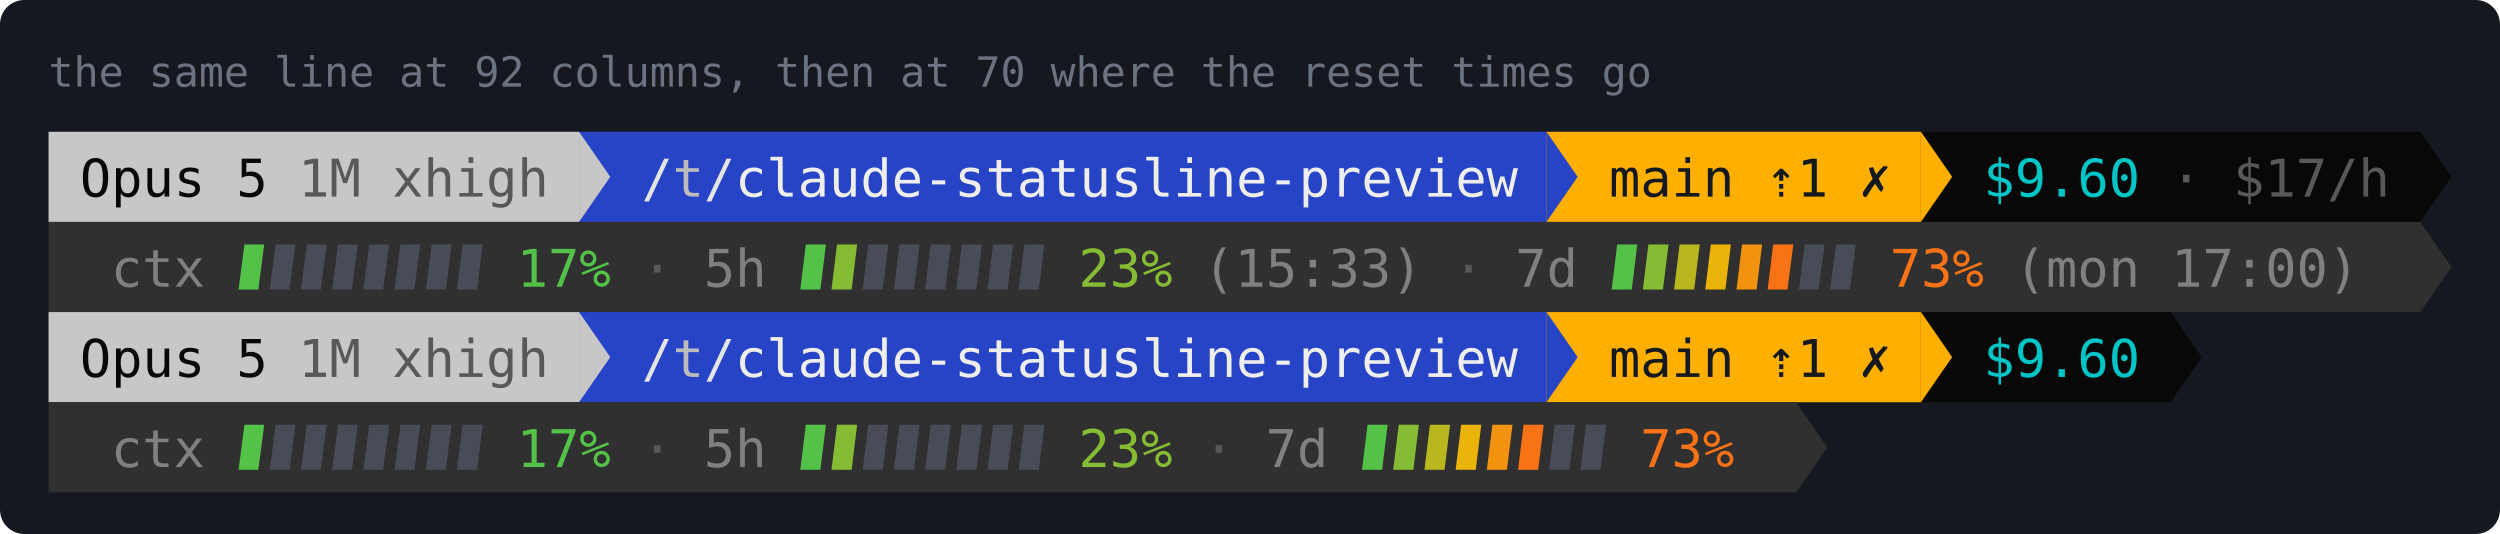
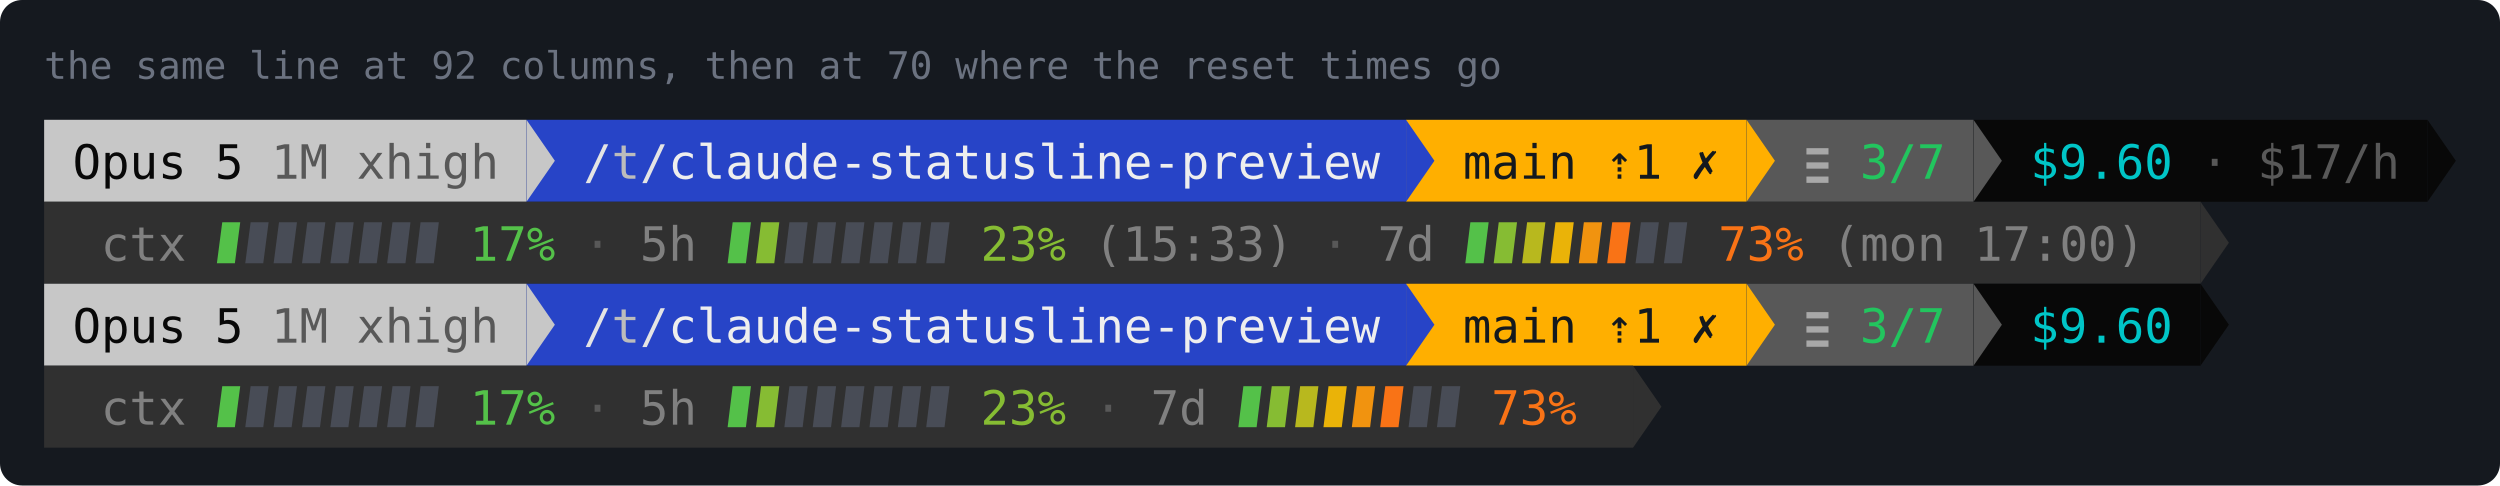
- <svg xmlns="http://www.w3.org/2000/svg" width="721" height="154" viewBox="0 0 721.0 154.0" font-family="ui-monospace, SFMono-Regular, Menlo, DejaVu Sans Mono, Consolas, monospace" font-size="15.0">
-   <rect width="721.0" height="154.0" rx="7" fill="#15191f" />
+ <svg xmlns="http://www.w3.org/2000/svg" width="793" height="154" viewBox="0 0 793.0 154.0" font-family="ui-monospace, SFMono-Regular, Menlo, DejaVu Sans Mono, Consolas, monospace" font-size="15.0">
+   <rect width="793.0" height="154.0" rx="7" fill="#15191f" />
  <text x="14.0" y="25.0" fill="#6b7280" font-size="12">the same line at 92 columns, then at 70 where the reset times go</text>
  <rect x="14.0" y="38.0" width="153.0" height="26.0" fill="#c7c7c7" />
  <rect x="167.0" y="38.0" width="279.0" height="26.0" fill="#2744c7" />
  <rect x="446.0" y="38.0" width="108.0" height="26.0" fill="#ffaf00" />
-   <rect x="554.0" y="38.0" width="144.0" height="26.0" fill="#080808" />
+   <rect x="554.0" y="38.0" width="72.0" height="26.0" fill="#585858" />
+   <rect x="626.0" y="38.0" width="144.0" height="26.0" fill="#080808" />
  <text x="14.0" y="56.7" fill="#080808" textLength="72.0" lengthAdjust="spacingAndGlyphs" xml:space="preserve"> Opus 5 </text>
  <text x="86.0" y="56.7" fill="#585858" textLength="72.0" lengthAdjust="spacingAndGlyphs" xml:space="preserve">1M xhigh</text>
  <text x="158.0" y="56.7" fill="#080808" textLength="9.0" lengthAdjust="spacingAndGlyphs" xml:space="preserve"> </text>
  <polygon points="167.0,38.0 176.0,51.0 167.0,64.0" fill="#c7c7c7" />
  <text x="176.0" y="56.7" fill="#e4e4e4" textLength="18.0" lengthAdjust="spacingAndGlyphs" xml:space="preserve"> /</text>
  <text x="194.0" y="56.7" fill="#bcbcbc" textLength="9.0" lengthAdjust="spacingAndGlyphs" xml:space="preserve">t</text>
  <text x="203.0" y="56.7" fill="#e4e4e4" textLength="9.0" lengthAdjust="spacingAndGlyphs" xml:space="preserve">/</text>
  <text x="212.0" y="56.7" fill="#eeeeee" textLength="225.0" lengthAdjust="spacingAndGlyphs" xml:space="preserve">claude-statusline-preview</text>
  <text x="437.0" y="56.7" fill="#e4e4e4" textLength="9.0" lengthAdjust="spacingAndGlyphs" xml:space="preserve"> </text>
  <polygon points="446.0,38.0 455.0,51.0 446.0,64.0" fill="#2744c7" />
  <text x="455.0" y="56.7" fill="#14191e" textLength="99.0" lengthAdjust="spacingAndGlyphs" xml:space="preserve"> main ⇡1 ✗ </text>
  <polygon points="554.0,38.0 563.0,51.0 554.0,64.0" fill="#ffaf00" />
-   <text x="563.0" y="56.7" fill="#00c5c7" textLength="63.0" lengthAdjust="spacingAndGlyphs" xml:space="preserve"> $9.60 </text>
-   <text x="626.0" y="56.7" fill="#585858" textLength="63.0" lengthAdjust="spacingAndGlyphs" xml:space="preserve">· $17/h</text>
-   <text x="689.0" y="56.7" fill="#00c5c7" textLength="9.0" lengthAdjust="spacingAndGlyphs" xml:space="preserve"> </text>
-   <polygon points="698.0,38.0 707.0,51.0 698.0,64.0" fill="#080808" />
+   <text x="563.0" y="56.7" fill="#d0d0d0" textLength="9.0" lengthAdjust="spacingAndGlyphs" xml:space="preserve"> </text>
+   <rect x="573.0" y="47.0" width="7.0" height="2" fill="#a8a8a8" />
+   <rect x="573.0" y="51.5" width="7.0" height="2" fill="#a8a8a8" />
+   <rect x="573.0" y="56.0" width="7.0" height="2" fill="#a8a8a8" />
+   <text x="581.0" y="56.7" fill="#a8a8a8" textLength="9.0" lengthAdjust="spacingAndGlyphs" xml:space="preserve"> </text>
+   <text x="590.0" y="56.7" fill="#22c55e" textLength="27.0" lengthAdjust="spacingAndGlyphs" xml:space="preserve">3/7</text>
+   <text x="617.0" y="56.7" fill="#d0d0d0" textLength="9.0" lengthAdjust="spacingAndGlyphs" xml:space="preserve"> </text>
+   <polygon points="626.0,38.0 635.0,51.0 626.0,64.0" fill="#585858" />
+   <text x="635.0" y="56.7" fill="#00c5c7" textLength="63.0" lengthAdjust="spacingAndGlyphs" xml:space="preserve"> $9.60 </text>
+   <text x="698.0" y="56.7" fill="#585858" textLength="63.0" lengthAdjust="spacingAndGlyphs" xml:space="preserve">· $17/h</text>
+   <text x="761.0" y="56.7" fill="#00c5c7" textLength="9.0" lengthAdjust="spacingAndGlyphs" xml:space="preserve"> </text>
+   <polygon points="770.0,38.0 779.0,51.0 770.0,64.0" fill="#080808" />
  <rect x="14.0" y="64.0" width="684.0" height="26.0" fill="#303030" />
  <text x="14.0" y="82.7" fill="#bcbcbc" textLength="18.0" lengthAdjust="spacingAndGlyphs" xml:space="preserve">  </text>
  <text x="32.0" y="82.7" fill="#808080" textLength="36.0" lengthAdjust="spacingAndGlyphs" xml:space="preserve">ctx </text>
  <polygon points="70.5,70.5 76.2,70.5 74.5,83.5 68.8,83.5" fill="#54c149" />
  <polygon points="79.5,70.5 85.2,70.5 83.5,83.5 77.8,83.5" fill="#484c56" />
  <polygon points="88.5,70.5 94.2,70.5 92.5,83.5 86.8,83.5" fill="#484c56" />
  <polygon points="97.5,70.5 103.2,70.5 101.5,83.5 95.8,83.5" fill="#484c56" />
  <polygon points="106.5,70.5 112.2,70.5 110.5,83.5 104.8,83.5" fill="#484c56" />
  <polygon points="115.5,70.5 121.2,70.5 119.5,83.5 113.8,83.5" fill="#484c56" />
  <polygon points="124.5,70.5 130.2,70.5 128.6,83.5 122.8,83.5" fill="#484c56" />
  <polygon points="133.4,70.5 139.2,70.5 137.6,83.5 131.8,83.5" fill="#484c56" />
  <text x="140.0" y="82.7" fill="#54c149" textLength="36.0" lengthAdjust="spacingAndGlyphs" xml:space="preserve"> 17%</text>
  <text x="176.0" y="82.7" fill="#585858" textLength="27.0" lengthAdjust="spacingAndGlyphs" xml:space="preserve"> · </text>
  <text x="203.0" y="82.7" fill="#808080" textLength="27.0" lengthAdjust="spacingAndGlyphs" xml:space="preserve">5h </text>
  <polygon points="232.4,70.5 238.2,70.5 236.6,83.5 230.8,83.5" fill="#54c149" />
  <polygon points="241.4,70.5 247.2,70.5 245.6,83.5 239.8,83.5" fill="#86bc33" />
  <polygon points="250.4,70.5 256.2,70.5 254.6,83.5 248.8,83.5" fill="#484c56" />
  <polygon points="259.4,70.5 265.2,70.5 263.6,83.5 257.8,83.5" fill="#484c56" />
  <polygon points="268.4,70.5 274.2,70.5 272.6,83.5 266.8,83.5" fill="#484c56" />
  <polygon points="277.4,70.5 283.2,70.5 281.6,83.5 275.8,83.5" fill="#484c56" />
  <polygon points="286.4,70.5 292.2,70.5 290.6,83.5 284.8,83.5" fill="#484c56" />
  <polygon points="295.4,70.5 301.2,70.5 299.6,83.5 293.8,83.5" fill="#484c56" />
  <text x="302.0" y="82.7" fill="#86bc33" textLength="36.0" lengthAdjust="spacingAndGlyphs" xml:space="preserve"> 23%</text>
  <text x="338.0" y="82.7" fill="#808080" textLength="72.0" lengthAdjust="spacingAndGlyphs" xml:space="preserve"> (15:33)</text>
  <text x="410.0" y="82.7" fill="#585858" textLength="27.0" lengthAdjust="spacingAndGlyphs" xml:space="preserve"> · </text>
  <text x="437.0" y="82.7" fill="#808080" textLength="27.0" lengthAdjust="spacingAndGlyphs" xml:space="preserve">7d </text>
  <polygon points="466.4,70.5 472.2,70.5 470.6,83.5 464.8,83.5" fill="#54c149" />
  <polygon points="475.4,70.5 481.2,70.5 479.6,83.5 473.8,83.5" fill="#86bc33" />
  <polygon points="484.4,70.5 490.2,70.5 488.6,83.5 482.8,83.5" fill="#b8b81e" />
  <polygon points="493.4,70.5 499.2,70.5 497.6,83.5 491.8,83.5" fill="#eab308" />
  <polygon points="502.4,70.5 508.2,70.5 506.6,83.5 500.8,83.5" fill="#f1930f" />
  <polygon points="511.4,70.5 517.2,70.5 515.5,83.5 509.8,83.5" fill="#f97316" />
  <polygon points="520.5,70.5 526.2,70.5 524.5,83.5 518.8,83.5" fill="#484c56" />
  <polygon points="529.5,70.5 535.2,70.5 533.5,83.5 527.8,83.5" fill="#484c56" />
  <text x="536.0" y="82.7" fill="#f97316" textLength="36.0" lengthAdjust="spacingAndGlyphs" xml:space="preserve"> 73%</text>
  <text x="572.0" y="82.7" fill="#808080" textLength="126.0" lengthAdjust="spacingAndGlyphs" xml:space="preserve"> (mon 17:00)  </text>
  <polygon points="698.0,64.0 707.0,77.0 698.0,90.0" fill="#303030" />
  <rect x="14.0" y="90.0" width="153.0" height="26.0" fill="#c7c7c7" />
  <rect x="167.0" y="90.0" width="279.0" height="26.0" fill="#2744c7" />
  <rect x="446.0" y="90.0" width="108.0" height="26.0" fill="#ffaf00" />
-   <rect x="554.0" y="90.0" width="72.0" height="26.0" fill="#080808" />
+   <rect x="554.0" y="90.0" width="72.0" height="26.0" fill="#585858" />
+   <rect x="626.0" y="90.0" width="72.0" height="26.0" fill="#080808" />
  <text x="14.0" y="108.7" fill="#080808" textLength="72.0" lengthAdjust="spacingAndGlyphs" xml:space="preserve"> Opus 5 </text>
  <text x="86.0" y="108.7" fill="#585858" textLength="72.0" lengthAdjust="spacingAndGlyphs" xml:space="preserve">1M xhigh</text>
  <text x="158.0" y="108.7" fill="#080808" textLength="9.0" lengthAdjust="spacingAndGlyphs" xml:space="preserve"> </text>
  <polygon points="167.0,90.0 176.0,103.0 167.0,116.0" fill="#c7c7c7" />
  <text x="176.0" y="108.7" fill="#e4e4e4" textLength="18.0" lengthAdjust="spacingAndGlyphs" xml:space="preserve"> /</text>
  <text x="194.0" y="108.7" fill="#bcbcbc" textLength="9.0" lengthAdjust="spacingAndGlyphs" xml:space="preserve">t</text>
  <text x="203.0" y="108.7" fill="#e4e4e4" textLength="9.0" lengthAdjust="spacingAndGlyphs" xml:space="preserve">/</text>
  <text x="212.0" y="108.7" fill="#eeeeee" textLength="225.0" lengthAdjust="spacingAndGlyphs" xml:space="preserve">claude-statusline-preview</text>
  <text x="437.0" y="108.7" fill="#e4e4e4" textLength="9.0" lengthAdjust="spacingAndGlyphs" xml:space="preserve"> </text>
  <polygon points="446.0,90.0 455.0,103.0 446.0,116.0" fill="#2744c7" />
  <text x="455.0" y="108.7" fill="#14191e" textLength="99.0" lengthAdjust="spacingAndGlyphs" xml:space="preserve"> main ⇡1 ✗ </text>
  <polygon points="554.0,90.0 563.0,103.0 554.0,116.0" fill="#ffaf00" />
-   <text x="563.0" y="108.7" fill="#00c5c7" textLength="63.0" lengthAdjust="spacingAndGlyphs" xml:space="preserve"> $9.60 </text>
-   <polygon points="626.0,90.0 635.0,103.0 626.0,116.0" fill="#080808" />
+   <text x="563.0" y="108.7" fill="#d0d0d0" textLength="9.0" lengthAdjust="spacingAndGlyphs" xml:space="preserve"> </text>
+   <rect x="573.0" y="99.0" width="7.0" height="2" fill="#a8a8a8" />
+   <rect x="573.0" y="103.5" width="7.0" height="2" fill="#a8a8a8" />
+   <rect x="573.0" y="108.0" width="7.0" height="2" fill="#a8a8a8" />
+   <text x="581.0" y="108.7" fill="#a8a8a8" textLength="9.0" lengthAdjust="spacingAndGlyphs" xml:space="preserve"> </text>
+   <text x="590.0" y="108.7" fill="#22c55e" textLength="27.0" lengthAdjust="spacingAndGlyphs" xml:space="preserve">3/7</text>
+   <text x="617.0" y="108.7" fill="#d0d0d0" textLength="9.0" lengthAdjust="spacingAndGlyphs" xml:space="preserve"> </text>
+   <polygon points="626.0,90.0 635.0,103.0 626.0,116.0" fill="#585858" />
+   <text x="635.0" y="108.7" fill="#00c5c7" textLength="63.0" lengthAdjust="spacingAndGlyphs" xml:space="preserve"> $9.60 </text>
+   <polygon points="698.0,90.0 707.0,103.0 698.0,116.0" fill="#080808" />
  <rect x="14.0" y="116.0" width="504.0" height="26.0" fill="#303030" />
  <text x="14.0" y="134.7" fill="#bcbcbc" textLength="18.0" lengthAdjust="spacingAndGlyphs" xml:space="preserve">  </text>
  <text x="32.0" y="134.7" fill="#808080" textLength="36.0" lengthAdjust="spacingAndGlyphs" xml:space="preserve">ctx </text>
  <polygon points="70.5,122.5 76.2,122.5 74.5,135.5 68.8,135.5" fill="#54c149" />
  <polygon points="79.5,122.5 85.2,122.5 83.5,135.5 77.8,135.5" fill="#484c56" />
  <polygon points="88.5,122.5 94.2,122.5 92.5,135.5 86.8,135.5" fill="#484c56" />
  <polygon points="97.5,122.5 103.2,122.5 101.5,135.5 95.8,135.5" fill="#484c56" />
  <polygon points="106.5,122.5 112.2,122.5 110.5,135.5 104.8,135.5" fill="#484c56" />
  <polygon points="115.5,122.5 121.2,122.5 119.5,135.5 113.8,135.5" fill="#484c56" />
  <polygon points="124.5,122.5 130.2,122.5 128.6,135.5 122.8,135.5" fill="#484c56" />
  <polygon points="133.4,122.5 139.2,122.5 137.6,135.5 131.8,135.5" fill="#484c56" />
  <text x="140.0" y="134.7" fill="#54c149" textLength="36.0" lengthAdjust="spacingAndGlyphs" xml:space="preserve"> 17%</text>
  <text x="176.0" y="134.7" fill="#585858" textLength="27.0" lengthAdjust="spacingAndGlyphs" xml:space="preserve"> · </text>
  <text x="203.0" y="134.7" fill="#808080" textLength="27.0" lengthAdjust="spacingAndGlyphs" xml:space="preserve">5h </text>
  <polygon points="232.4,122.5 238.2,122.5 236.6,135.5 230.8,135.5" fill="#54c149" />
  <polygon points="241.4,122.5 247.2,122.5 245.6,135.5 239.8,135.5" fill="#86bc33" />
  <polygon points="250.4,122.5 256.2,122.5 254.6,135.5 248.8,135.5" fill="#484c56" />
  <polygon points="259.4,122.5 265.2,122.5 263.6,135.5 257.8,135.5" fill="#484c56" />
  <polygon points="268.4,122.5 274.2,122.5 272.6,135.5 266.8,135.5" fill="#484c56" />
  <polygon points="277.4,122.5 283.2,122.5 281.6,135.5 275.8,135.5" fill="#484c56" />
  <polygon points="286.4,122.5 292.2,122.5 290.6,135.5 284.8,135.5" fill="#484c56" />
  <polygon points="295.4,122.5 301.2,122.5 299.6,135.5 293.8,135.5" fill="#484c56" />
  <text x="302.0" y="134.7" fill="#86bc33" textLength="36.0" lengthAdjust="spacingAndGlyphs" xml:space="preserve"> 23%</text>
  <text x="338.0" y="134.7" fill="#585858" textLength="27.0" lengthAdjust="spacingAndGlyphs" xml:space="preserve"> · </text>
  <text x="365.0" y="134.7" fill="#808080" textLength="27.0" lengthAdjust="spacingAndGlyphs" xml:space="preserve">7d </text>
  <polygon points="394.4,122.5 400.2,122.5 398.6,135.5 392.8,135.5" fill="#54c149" />
  <polygon points="403.4,122.5 409.2,122.5 407.6,135.5 401.8,135.5" fill="#86bc33" />
  <polygon points="412.4,122.5 418.2,122.5 416.6,135.5 410.8,135.5" fill="#b8b81e" />
  <polygon points="421.4,122.5 427.2,122.5 425.6,135.5 419.8,135.5" fill="#eab308" />
  <polygon points="430.4,122.5 436.2,122.5 434.6,135.5 428.8,135.5" fill="#f1930f" />
  <polygon points="439.4,122.5 445.2,122.5 443.6,135.5 437.8,135.5" fill="#f97316" />
  <polygon points="448.4,122.5 454.2,122.5 452.6,135.5 446.8,135.5" fill="#484c56" />
  <polygon points="457.4,122.5 463.2,122.5 461.6,135.5 455.8,135.5" fill="#484c56" />
  <text x="464.0" y="134.7" fill="#f97316" textLength="54.0" lengthAdjust="spacingAndGlyphs" xml:space="preserve"> 73%  </text>
  <polygon points="518.0,116.0 527.0,129.0 518.0,142.0" fill="#303030" />
</svg>
